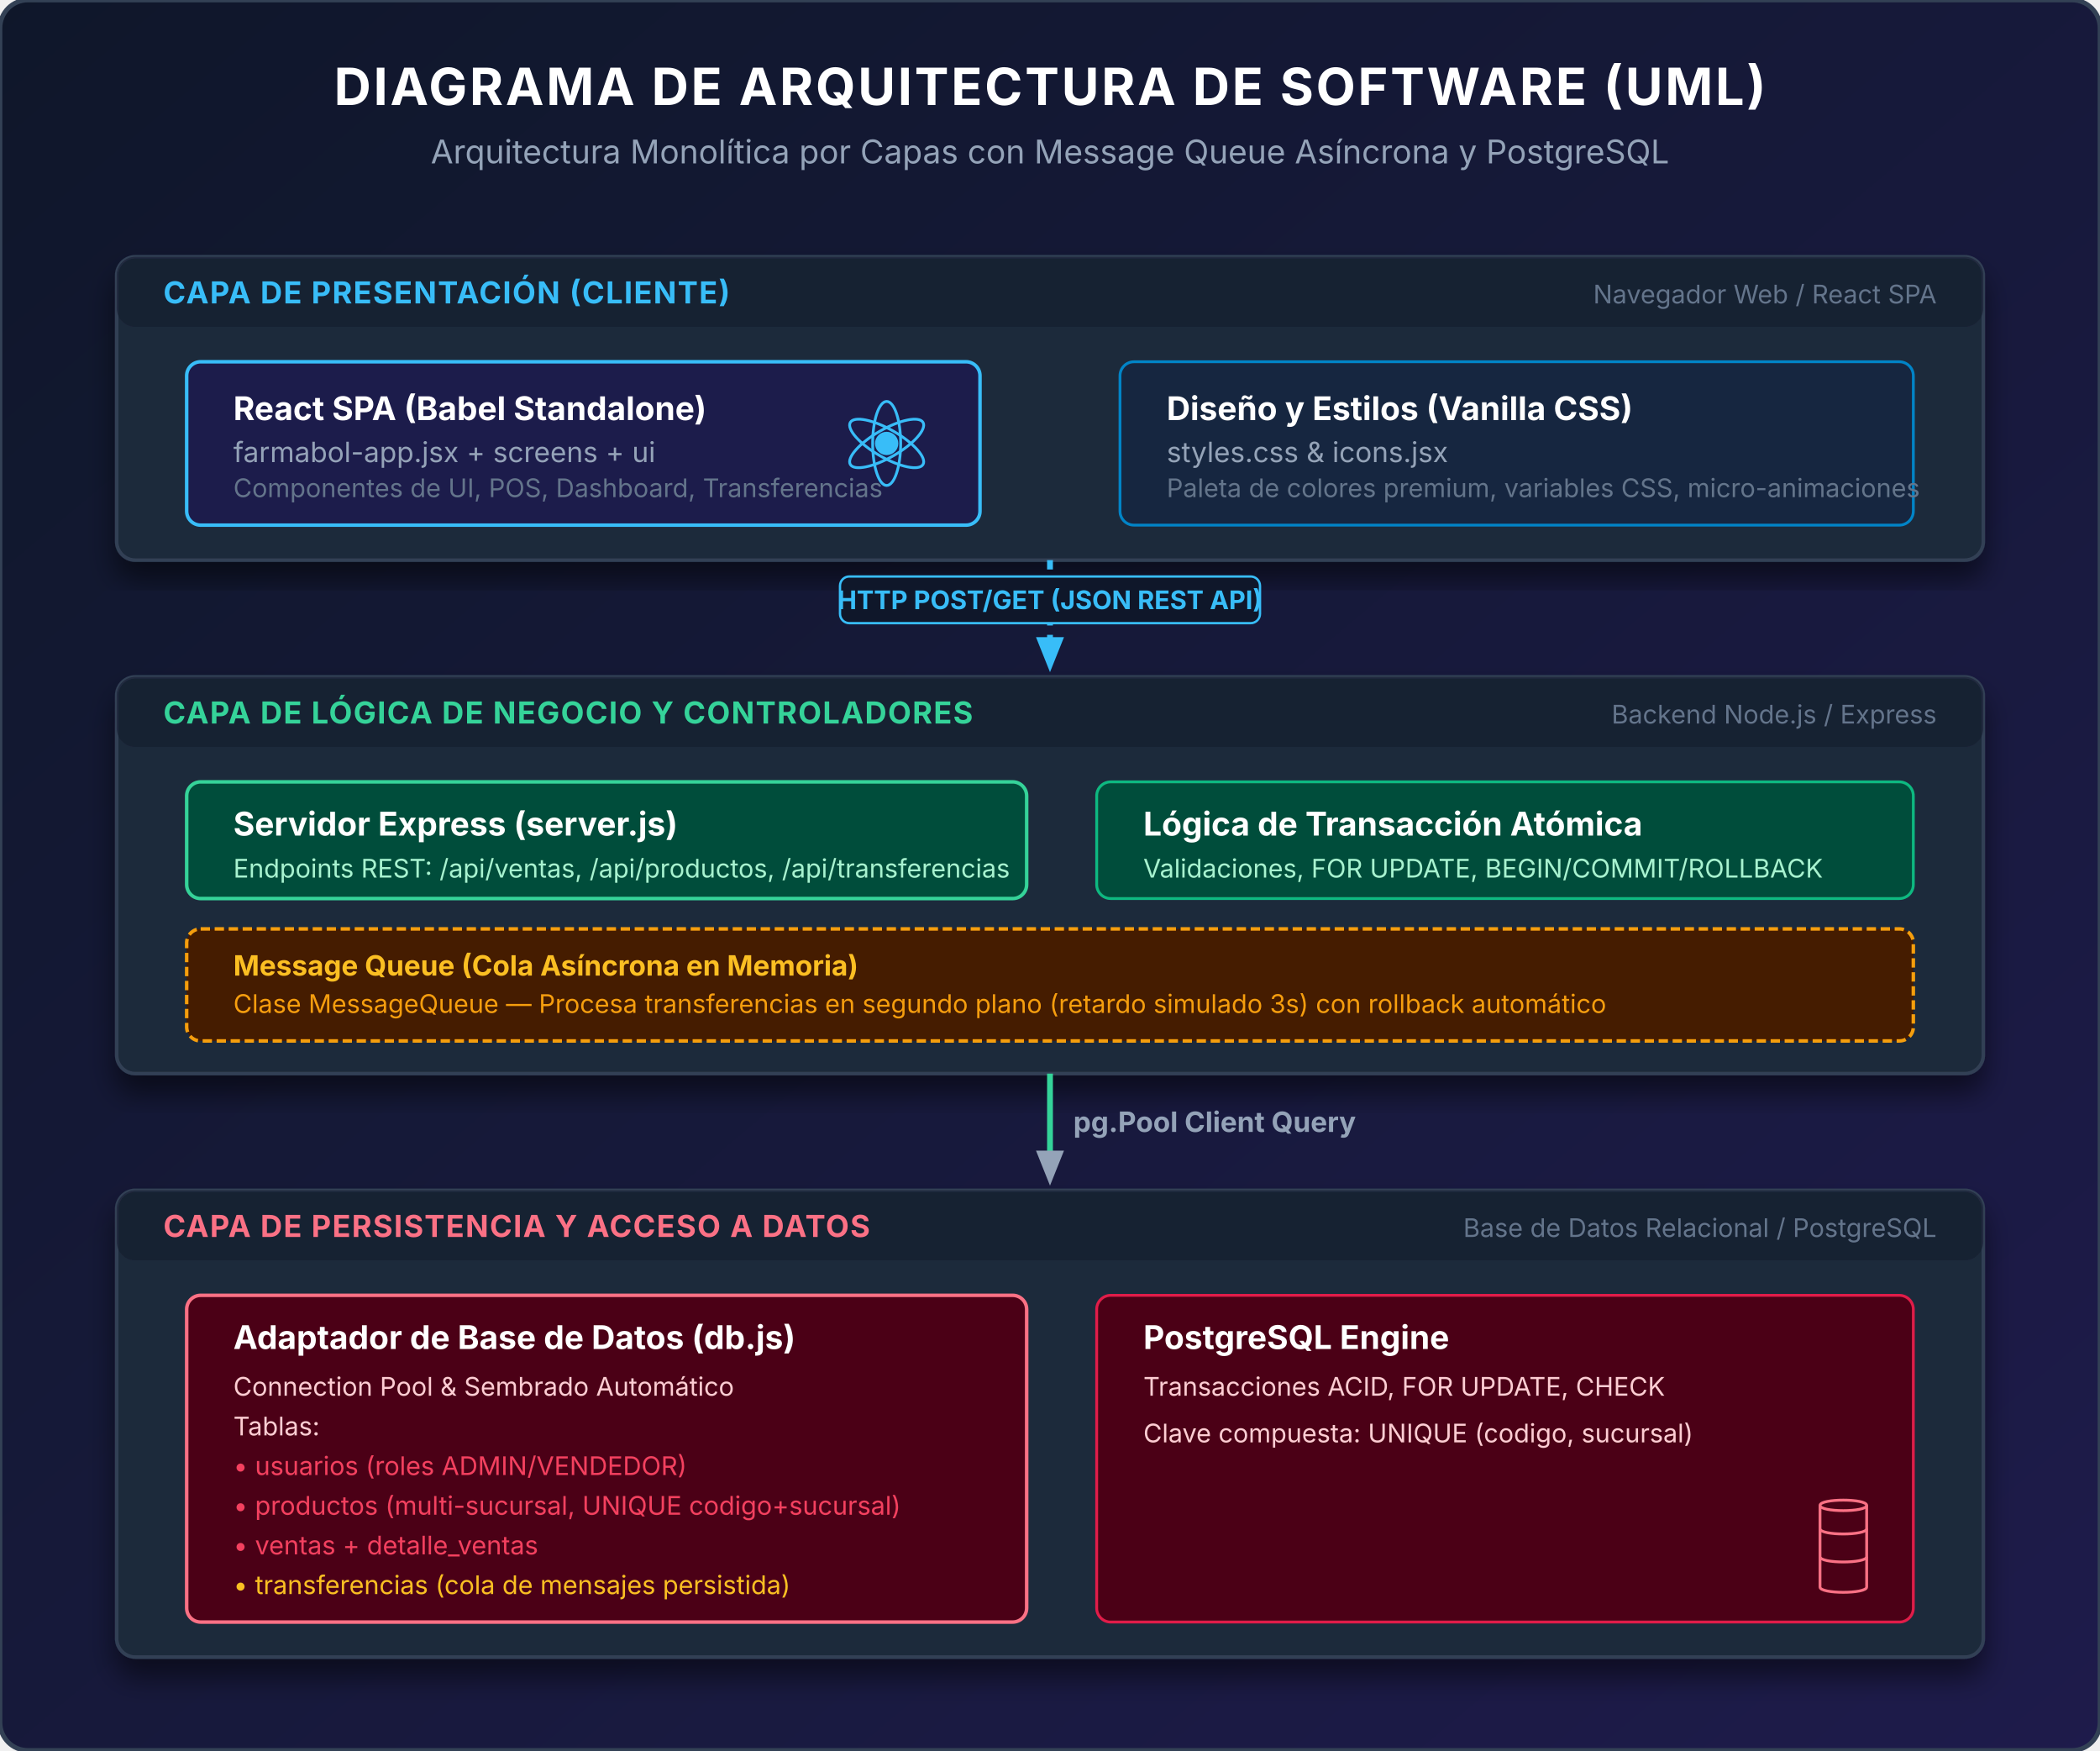
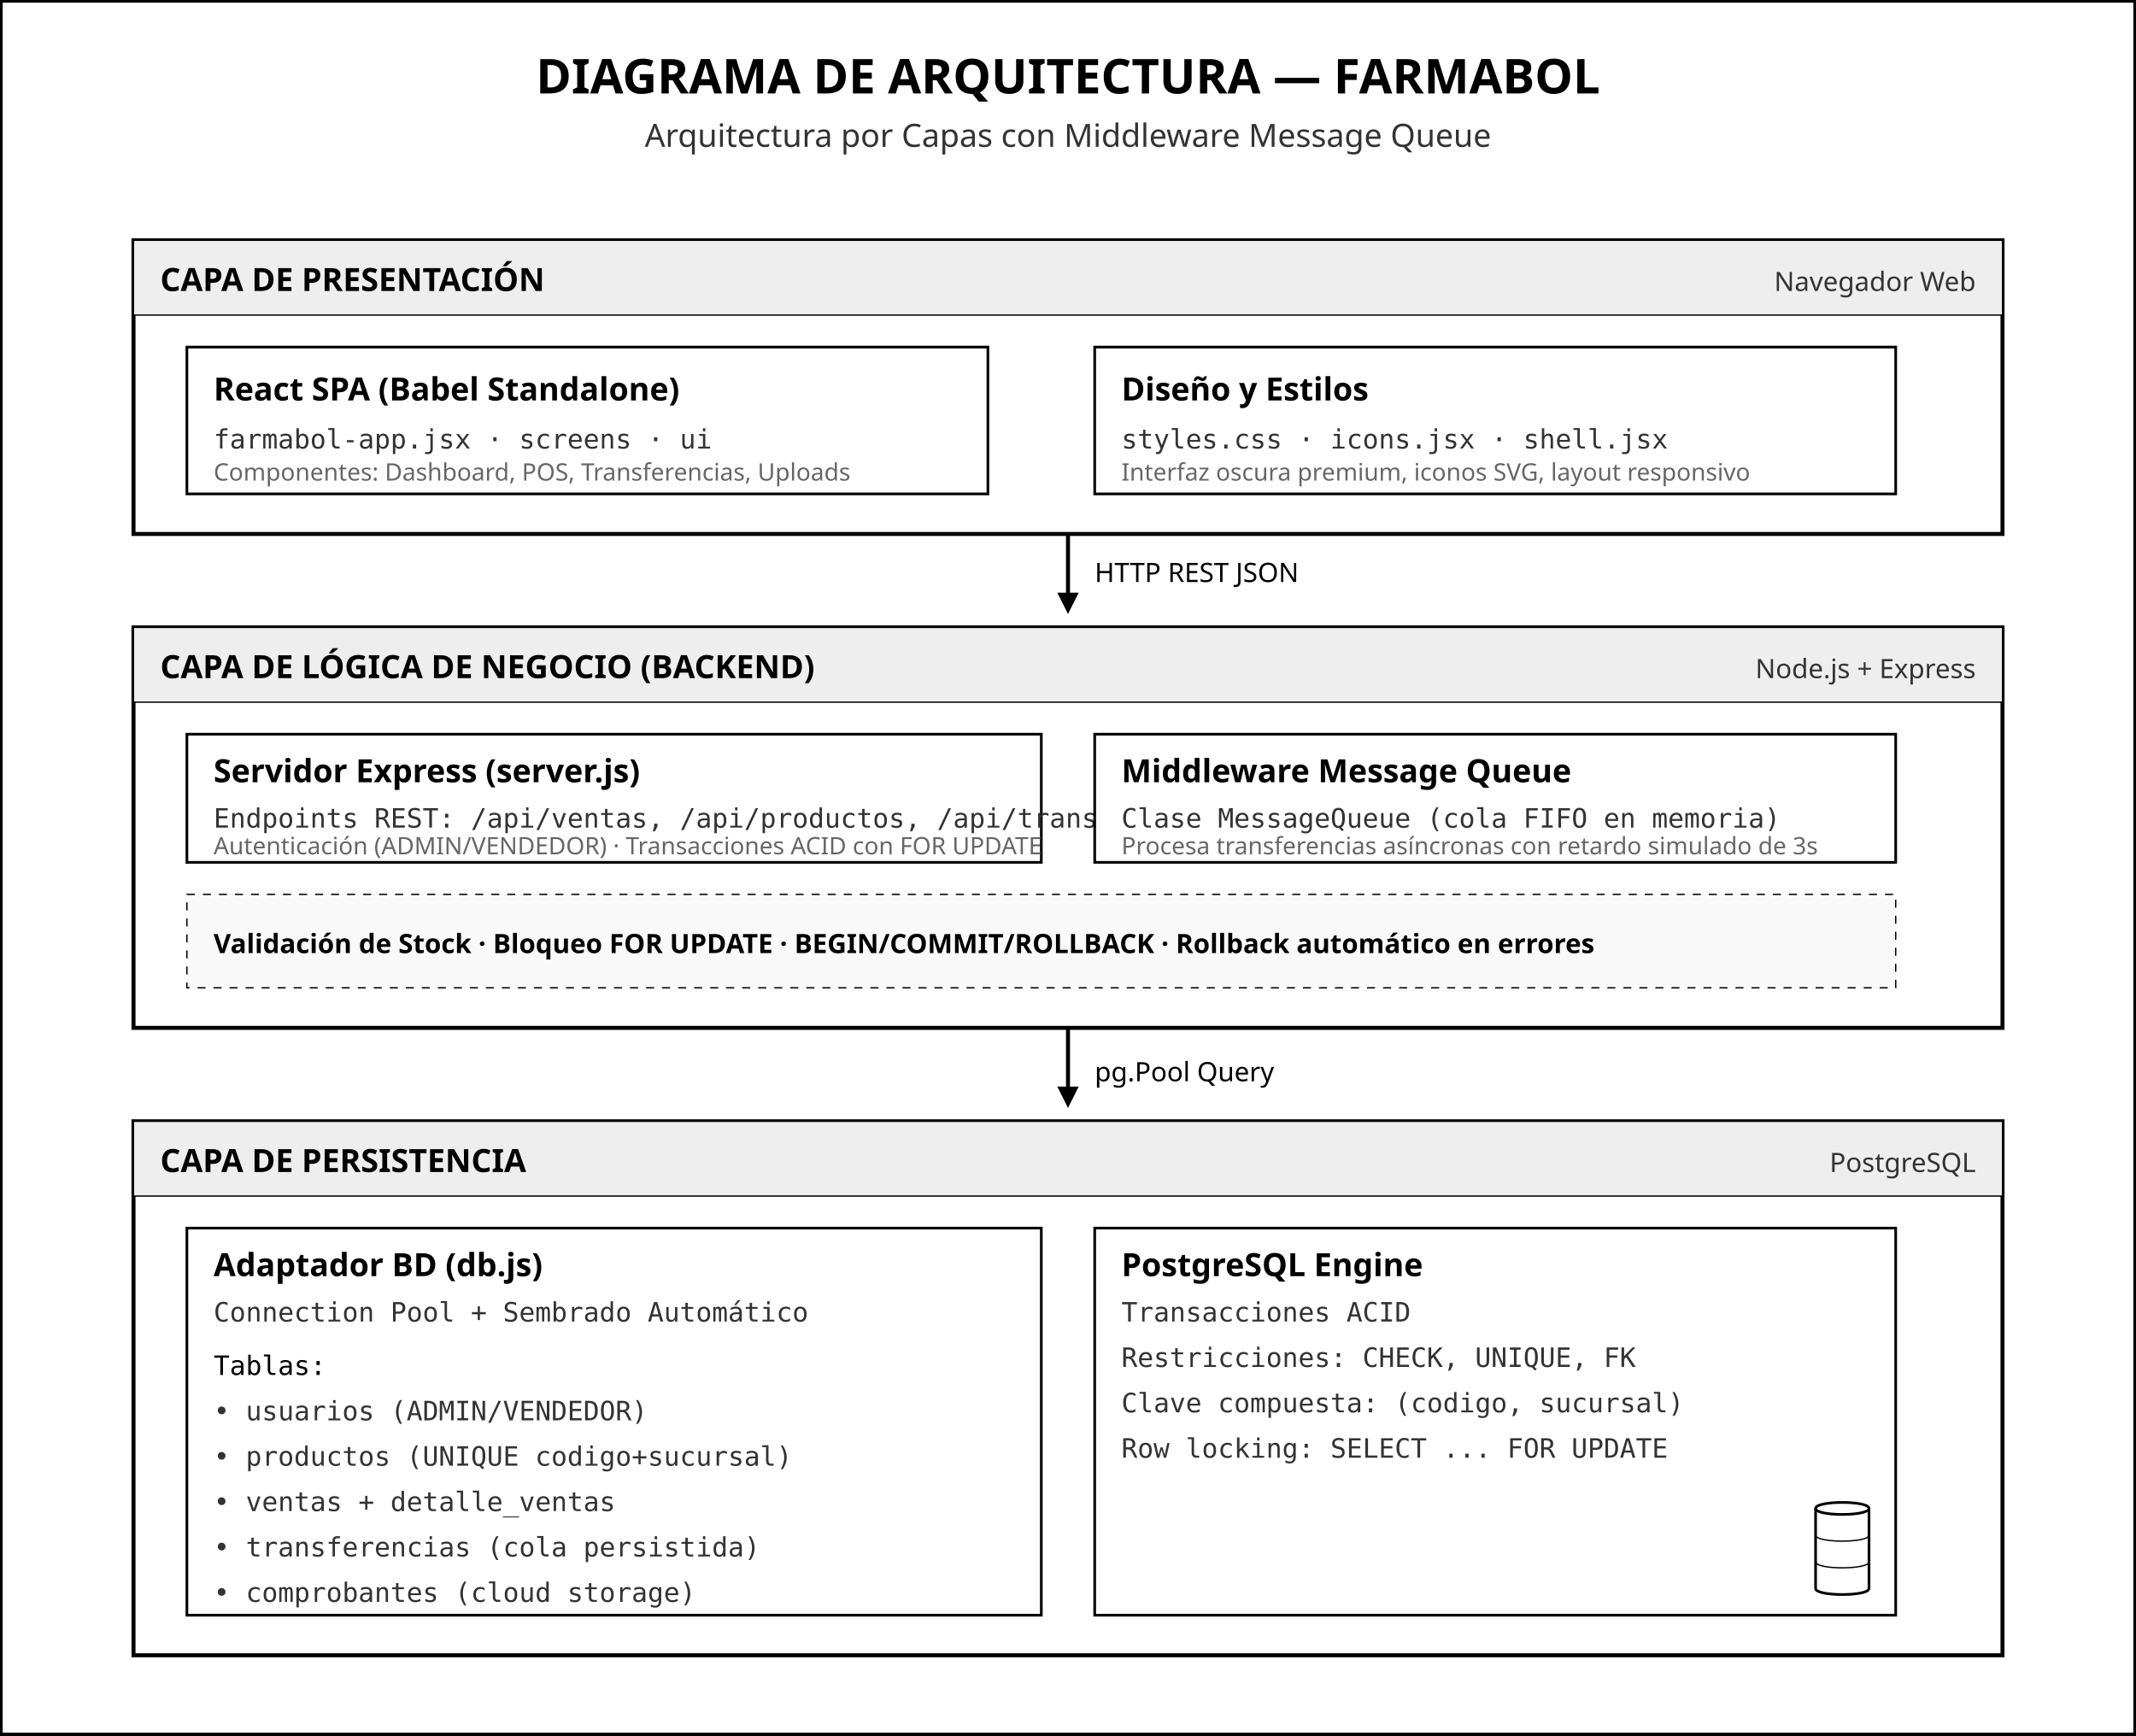
- <svg xmlns="http://www.w3.org/2000/svg" viewBox="0 0 900 750" width="100%" height="100%">
-   <defs>
-     <linearGradient id="bgGrad" x1="0%" y1="0%" x2="100%" y2="100%">
-       <stop offset="0%" stop-color="#0f172a" />
-       <stop offset="100%" stop-color="#1e1b4b" />
-     </linearGradient>
-     <linearGradient id="clientGrad" x1="0%" y1="0%" x2="0%" y2="100%">
-       <stop offset="0%" stop-color="#38bdf8" />
-       <stop offset="100%" stop-color="#0284c7" />
-     </linearGradient>
-     <linearGradient id="serverGrad" x1="0%" y1="0%" x2="0%" y2="100%">
-       <stop offset="0%" stop-color="#34d399" />
-       <stop offset="100%" stop-color="#059669" />
-     </linearGradient>
-     <linearGradient id="mqGrad" x1="0%" y1="0%" x2="0%" y2="100%">
-       <stop offset="0%" stop-color="#f59e0b" />
-       <stop offset="100%" stop-color="#d97706" />
-     </linearGradient>
-     <linearGradient id="dbGrad" x1="0%" y1="0%" x2="0%" y2="100%">
-       <stop offset="0%" stop-color="#fb7185" />
-       <stop offset="100%" stop-color="#e11d48" />
-     </linearGradient>
-     <filter id="dropShadow" x="-10%" y="-10%" width="120%" height="120%">
-       <feDropShadow dx="0" dy="8" stdDeviation="6" flood-color="#000000" flood-opacity="0.5" />
-     </filter>
-     <marker id="arrow" viewBox="0 0 10 10" refX="6" refY="5" markerWidth="6" markerHeight="6" orient="auto-start-reverse">
-       <path d="M 0 1 L 10 5 L 0 9 z" fill="#94a3b8" />
-     </marker>
-     <marker id="arrowActive" viewBox="0 0 10 10" refX="6" refY="5" markerWidth="6" markerHeight="6" orient="auto-start-reverse">
-       <path d="M 0 1 L 10 5 L 0 9 z" fill="#38bdf8" />
-     </marker>
-     <marker id="arrowMq" viewBox="0 0 10 10" refX="6" refY="5" markerWidth="6" markerHeight="6" orient="auto-start-reverse">
-       <path d="M 0 1 L 10 5 L 0 9 z" fill="#f59e0b" />
-     </marker>
-   </defs>
-   <rect width="900" height="750" rx="12" fill="url(#bgGrad)" />
-   <rect width="900" height="750" rx="12" fill="none" stroke="#334155" stroke-width="2" />
-   <text x="450" y="45" text-anchor="middle" fill="#ffffff" font-family="system-ui, -apple-system, sans-serif" font-size="22" font-weight="bold" letter-spacing="1">
-     DIAGRAMA DE ARQUITECTURA DE SOFTWARE (UML)
-   </text>
-   <text x="450" y="70" text-anchor="middle" fill="#94a3b8" font-family="system-ui, -apple-system, sans-serif" font-size="14">
-     Arquitectura Monolítica por Capas con Message Queue Asíncrona y PostgreSQL
-   </text>
-   <g transform="translate(50, 110)" filter="url(#dropShadow)">
-     <rect width="800" height="130" rx="8" fill="#1e293b" stroke="#334155" stroke-width="1.5" />
-     <rect width="800" height="30" rx="8" fill="#0f172a" opacity="0.5" />
-     <text x="20" y="20" fill="#38bdf8" font-family="system-ui, -apple-system, sans-serif" font-size="13" font-weight="bold" letter-spacing="0.5">
-       CAPA DE PRESENTACIÓN (CLIENTE)
-     </text>
-     <text x="780" y="20" text-anchor="end" fill="#64748b" font-family="system-ui, -apple-system, sans-serif" font-size="11">
-       Navegador Web / React SPA
-     </text>
-     <g transform="translate(30, 45)">
-       <rect width="340" height="70" rx="6" fill="#1e1b4b" stroke="#38bdf8" stroke-width="1.5" />
-       <text x="20" y="25" fill="#ffffff" font-family="system-ui, -apple-system, sans-serif" font-size="14" font-weight="bold">React SPA (Babel Standalone)</text>
-       <text x="20" y="43" fill="#94a3b8" font-family="system-ui, -apple-system, sans-serif" font-size="12">farmabol-app.jsx + screens + ui</text>
-       <text x="20" y="58" fill="#64748b" font-family="system-ui, -apple-system, sans-serif" font-size="11">Componentes de UI, POS, Dashboard, Transferencias</text>
-       <circle cx="300" cy="35" r="5" fill="#38bdf8" />
-       <ellipse cx="300" cy="35" rx="18" ry="6" fill="none" stroke="#38bdf8" stroke-width="1.2" transform="rotate(30 300 35)" />
-       <ellipse cx="300" cy="35" rx="18" ry="6" fill="none" stroke="#38bdf8" stroke-width="1.2" transform="rotate(90 300 35)" />
-       <ellipse cx="300" cy="35" rx="18" ry="6" fill="none" stroke="#38bdf8" stroke-width="1.2" transform="rotate(150 300 35)" />
+ <svg xmlns="http://www.w3.org/2000/svg" viewBox="0 0 800 650" width="100%" height="100%">
+   <rect width="800" height="650" fill="#ffffff" stroke="#000000" stroke-width="2" />
+   <text x="400" y="35" text-anchor="middle" fill="#000000" font-family="sans-serif" font-size="18" font-weight="bold">DIAGRAMA DE ARQUITECTURA — FARMABOL</text>
+   <text x="400" y="55" text-anchor="middle" fill="#333333" font-family="sans-serif" font-size="12">Arquitectura por Capas con Middleware Message Queue</text>
+   <g transform="translate(50, 90)">
+     <rect width="700" height="110" fill="#ffffff" stroke="#000000" stroke-width="1.5" />
+     <rect width="700" height="28" fill="#eeeeee" stroke="#000000" stroke-width="0.5" />
+     <text x="10" y="19" fill="#000000" font-family="sans-serif" font-size="12" font-weight="bold">CAPA DE PRESENTACIÓN</text>
+     <text x="690" y="19" text-anchor="end" fill="#333333" font-family="sans-serif" font-size="10">Navegador Web</text>
+     <g transform="translate(20, 40)">
+       <rect width="300" height="55" fill="#ffffff" stroke="#000000" stroke-width="1" />
+       <text x="10" y="20" fill="#000000" font-family="sans-serif" font-size="12" font-weight="bold">React SPA (Babel Standalone)</text>
+       <text x="10" y="38" fill="#333333" font-family="monospace" font-size="10">farmabol-app.jsx · screens · ui</text>
+       <text x="10" y="50" fill="#666666" font-family="sans-serif" font-size="9">Componentes: Dashboard, POS, Transferencias, Uploads</text>
    </g>
-     <g transform="translate(430, 45)">
-       <rect width="340" height="70" rx="6" fill="#18273f" stroke="#0284c7" stroke-width="1.2" />
-       <text x="20" y="25" fill="#ffffff" font-family="system-ui, -apple-system, sans-serif" font-size="14" font-weight="bold">Diseño y Estilos (Vanilla CSS)</text>
-       <text x="20" y="43" fill="#94a3b8" font-family="system-ui, -apple-system, sans-serif" font-size="12">styles.css &amp; icons.jsx</text>
-       <text x="20" y="58" fill="#64748b" font-family="system-ui, -apple-system, sans-serif" font-size="11">Paleta de colores premium, variables CSS, micro-animaciones</text>
+     <g transform="translate(360, 40)">
+       <rect width="300" height="55" fill="#ffffff" stroke="#000000" stroke-width="1" />
+       <text x="10" y="20" fill="#000000" font-family="sans-serif" font-size="12" font-weight="bold">Diseño y Estilos</text>
+       <text x="10" y="38" fill="#333333" font-family="monospace" font-size="10">styles.css · icons.jsx · shell.jsx</text>
+       <text x="10" y="50" fill="#666666" font-family="sans-serif" font-size="9">Interfaz oscura premium, iconos SVG, layout responsivo</text>
    </g>
  </g>
-   <g>
-     <path d="M 450 240 L 450 282" fill="none" stroke="#38bdf8" stroke-width="2.5" marker-end="url(#arrowActive)" stroke-dasharray="4" />
-     <rect x="360" y="247" width="180" height="20" rx="4" fill="#0f172a" stroke="#38bdf8" stroke-width="1" />
-     <text x="450" y="261" text-anchor="middle" fill="#38bdf8" font-family="system-ui, -apple-system, sans-serif" font-size="11" font-weight="bold">HTTP POST/GET (JSON REST API)</text>
-   </g>
-   <g transform="translate(50, 290)" filter="url(#dropShadow)">
-     <rect width="800" height="170" rx="8" fill="#1e293b" stroke="#334155" stroke-width="1.5" />
-     <rect width="800" height="30" rx="8" fill="#0f172a" opacity="0.5" />
-     <text x="20" y="20" fill="#34d399" font-family="system-ui, -apple-system, sans-serif" font-size="13" font-weight="bold" letter-spacing="0.5">
-       CAPA DE LÓGICA DE NEGOCIO Y CONTROLADORES
-     </text>
-     <text x="780" y="20" text-anchor="end" fill="#64748b" font-family="system-ui, -apple-system, sans-serif" font-size="11">
-       Backend Node.js / Express
-     </text>
-     <g transform="translate(30, 45)">
-       <rect width="360" height="50" rx="6" fill="#064e3b" stroke="#34d399" stroke-width="1.5" />
-       <text x="20" y="23" fill="#ffffff" font-family="system-ui, -apple-system, sans-serif" font-size="14" font-weight="bold">Servidor Express (server.js)</text>
-       <text x="20" y="41" fill="#a7f3d0" font-family="system-ui, -apple-system, sans-serif" font-size="11">Endpoints REST: /api/ventas, /api/productos, /api/transferencias</text>
+   <line x1="400" y1="200" x2="400" y2="225" stroke="#000000" stroke-width="1.5" />
+   <polygon points="396,222 400,230 404,222" fill="#000000" />
+   <text x="410" y="218" fill="#000000" font-family="sans-serif" font-size="10">HTTP REST JSON</text>
+   <g transform="translate(50, 235)">
+     <rect width="700" height="150" fill="#ffffff" stroke="#000000" stroke-width="1.5" />
+     <rect width="700" height="28" fill="#eeeeee" stroke="#000000" stroke-width="0.5" />
+     <text x="10" y="19" fill="#000000" font-family="sans-serif" font-size="12" font-weight="bold">CAPA DE LÓGICA DE NEGOCIO (BACKEND)</text>
+     <text x="690" y="19" text-anchor="end" fill="#333333" font-family="sans-serif" font-size="10">Node.js + Express</text>
+     <g transform="translate(20, 40)">
+       <rect width="320" height="48" fill="#ffffff" stroke="#000000" stroke-width="1" />
+       <text x="10" y="18" fill="#000000" font-family="sans-serif" font-size="12" font-weight="bold">Servidor Express (server.js)</text>
+       <text x="10" y="35" fill="#333333" font-family="monospace" font-size="10">Endpoints REST: /api/ventas, /api/productos, /api/transferencias</text>
+       <text x="10" y="45" fill="#666666" font-family="sans-serif" font-size="9">Autenticación (ADMIN/VENDEDOR) · Transacciones ACID con FOR UPDATE</text>
    </g>
-     <g transform="translate(420, 45)">
-       <rect width="350" height="50" rx="6" fill="#064e3b" stroke="#10b981" stroke-width="1.2" />
-       <text x="20" y="23" fill="#ffffff" font-family="system-ui, -apple-system, sans-serif" font-size="14" font-weight="bold">Lógica de Transacción Atómica</text>
-       <text x="20" y="41" fill="#a7f3d0" font-family="system-ui, -apple-system, sans-serif" font-size="11">Validaciones, FOR UPDATE, BEGIN/COMMIT/ROLLBACK</text>
+     <g transform="translate(360, 40)">
+       <rect width="300" height="48" fill="#ffffff" stroke="#000000" stroke-width="1" />
+       <text x="10" y="18" fill="#000000" font-family="sans-serif" font-size="12" font-weight="bold">Middleware Message Queue</text>
+       <text x="10" y="35" fill="#333333" font-family="monospace" font-size="10">Clase MessageQueue (cola FIFO en memoria)</text>
+       <text x="10" y="45" fill="#666666" font-family="sans-serif" font-size="9">Procesa transferencias asíncronas con retardo simulado de 3s</text>
    </g>
-     <g transform="translate(30, 108)">
-       <rect width="740" height="48" rx="6" fill="#451a03" stroke="#f59e0b" stroke-width="1.5" stroke-dasharray="4 2" />
-       <text x="20" y="20" fill="#fbbf24" font-family="system-ui, -apple-system, sans-serif" font-size="12" font-weight="bold">Message Queue (Cola Asíncrona en Memoria)</text>
-       <text x="20" y="36" fill="#f59e0b" font-family="system-ui, -apple-system, sans-serif" font-size="11">Clase MessageQueue — Procesa transferencias en segundo plano (retardo simulado 3s) con rollback automático</text>
+     <g transform="translate(20, 100)">
+       <rect width="640" height="35" fill="#f9f9f9" stroke="#000000" stroke-width="0.5" stroke-dasharray="3 3" />
+       <text x="10" y="22" fill="#000000" font-family="sans-serif" font-size="10" font-weight="bold">Validación de Stock · Bloqueo FOR UPDATE · BEGIN/COMMIT/ROLLBACK · Rollback automático en errores</text>
    </g>
  </g>
-   <g>
-     <path d="M 450 460 L 450 502" fill="none" stroke="#34d399" stroke-width="2.5" marker-end="url(#arrow)" />
-     <text x="460" y="485" fill="#94a3b8" font-family="system-ui, -apple-system, sans-serif" font-size="12" font-weight="bold">pg.Pool Client Query</text>
-   </g>
-   <g transform="translate(50, 510)" filter="url(#dropShadow)">
-     <rect width="800" height="200" rx="8" fill="#1e293b" stroke="#334155" stroke-width="1.5" />
-     <rect width="800" height="30" rx="8" fill="#0f172a" opacity="0.5" />
-     <text x="20" y="20" fill="#fb7185" font-family="system-ui, -apple-system, sans-serif" font-size="13" font-weight="bold" letter-spacing="0.5">
-       CAPA DE PERSISTENCIA Y ACCESO A DATOS
-     </text>
-     <text x="780" y="20" text-anchor="end" fill="#64748b" font-family="system-ui, -apple-system, sans-serif" font-size="11">
-       Base de Datos Relacional / PostgreSQL
-     </text>
-     <g transform="translate(30, 45)">
-       <rect width="360" height="140" rx="6" fill="#4c0519" stroke="#fb7185" stroke-width="1.5" />
-       <text x="20" y="23" fill="#ffffff" font-family="system-ui, -apple-system, sans-serif" font-size="14" font-weight="bold">Adaptador de Base de Datos (db.js)</text>
-       <text x="20" y="43" fill="#fecdd3" font-family="system-ui, -apple-system, sans-serif" font-size="11">Connection Pool &amp; Sembrado Automático</text>
-       <text x="20" y="60" fill="#fecdd3" font-family="system-ui, -apple-system, sans-serif" font-size="11">Tablas:</text>
-       <text x="20" y="77" fill="#f43f5e" font-family="system-ui, -apple-system, sans-serif" font-size="11">• usuarios (roles ADMIN/VENDEDOR)</text>
-       <text x="20" y="94" fill="#f43f5e" font-family="system-ui, -apple-system, sans-serif" font-size="11">• productos (multi-sucursal, UNIQUE codigo+sucursal)</text>
-       <text x="20" y="111" fill="#f43f5e" font-family="system-ui, -apple-system, sans-serif" font-size="11">• ventas + detalle_ventas</text>
-       <text x="20" y="128" fill="#fbbf24" font-family="system-ui, -apple-system, sans-serif" font-size="11">• transferencias (cola de mensajes persistida)</text>
+   <line x1="400" y1="385" x2="400" y2="410" stroke="#000000" stroke-width="1.5" />
+   <polygon points="396,407 400,415 404,407" fill="#000000" />
+   <text x="410" y="405" fill="#000000" font-family="sans-serif" font-size="10">pg.Pool Query</text>
+   <g transform="translate(50, 420)">
+     <rect width="700" height="200" fill="#ffffff" stroke="#000000" stroke-width="1.5" />
+     <rect width="700" height="28" fill="#eeeeee" stroke="#000000" stroke-width="0.5" />
+     <text x="10" y="19" fill="#000000" font-family="sans-serif" font-size="12" font-weight="bold">CAPA DE PERSISTENCIA</text>
+     <text x="690" y="19" text-anchor="end" fill="#333333" font-family="sans-serif" font-size="10">PostgreSQL</text>
+     <g transform="translate(20, 40)">
+       <rect width="320" height="145" fill="#ffffff" stroke="#000000" stroke-width="1" />
+       <text x="10" y="18" fill="#000000" font-family="sans-serif" font-size="12" font-weight="bold">Adaptador BD (db.js)</text>
+       <text x="10" y="35" fill="#333333" font-family="monospace" font-size="10">Connection Pool + Sembrado Automático</text>
+       <text x="10" y="55" fill="#000000" font-family="monospace" font-size="10">Tablas:</text>
+       <text x="10" y="72" fill="#333333" font-family="monospace" font-size="10">• usuarios (ADMIN/VENDEDOR)</text>
+       <text x="10" y="89" fill="#333333" font-family="monospace" font-size="10">• productos (UNIQUE codigo+sucursal)</text>
+       <text x="10" y="106" fill="#333333" font-family="monospace" font-size="10">• ventas + detalle_ventas</text>
+       <text x="10" y="123" fill="#333333" font-family="monospace" font-size="10">• transferencias (cola persistida)</text>
+       <text x="10" y="140" fill="#333333" font-family="monospace" font-size="10">• comprobantes (cloud storage)</text>
    </g>
-     <g transform="translate(420, 45)">
-       <rect width="350" height="140" rx="6" fill="#4c0519" stroke="#e11d48" stroke-width="1.2" />
-       <text x="20" y="23" fill="#ffffff" font-family="system-ui, -apple-system, sans-serif" font-size="14" font-weight="bold">PostgreSQL Engine</text>
-       <text x="20" y="43" fill="#fecdd3" font-family="system-ui, -apple-system, sans-serif" font-size="11">Transacciones ACID, FOR UPDATE, CHECK</text>
-       <text x="20" y="63" fill="#fecdd3" font-family="system-ui, -apple-system, sans-serif" font-size="11">Clave compuesta: UNIQUE (codigo, sucursal)</text>
-       <path d="M 310 90 C 310 87, 330 87, 330 90 C 330 93, 310 93, 310 90" fill="none" stroke="#fb7185" stroke-width="1.2" />
-       <path d="M 310 90 L 310 125 C 310 128, 330 128, 330 125 L 330 90" fill="none" stroke="#fb7185" stroke-width="1.2" />
-       <path d="M 310 100 C 310 103, 330 103, 330 100" fill="none" stroke="#fb7185" stroke-width="1.2" />
-       <path d="M 310 112 C 310 115, 330 115, 330 112" fill="none" stroke="#fb7185" stroke-width="1.2" />
+     <g transform="translate(360, 40)">
+       <rect width="300" height="145" fill="#ffffff" stroke="#000000" stroke-width="1" />
+       <text x="10" y="18" fill="#000000" font-family="sans-serif" font-size="12" font-weight="bold">PostgreSQL Engine</text>
+       <text x="10" y="35" fill="#333333" font-family="monospace" font-size="10">Transacciones ACID</text>
+       <text x="10" y="52" fill="#333333" font-family="monospace" font-size="10">Restricciones: CHECK, UNIQUE, FK</text>
+       <text x="10" y="69" fill="#333333" font-family="monospace" font-size="10">Clave compuesta: (codigo, sucursal)</text>
+       <text x="10" y="86" fill="#333333" font-family="monospace" font-size="10">Row locking: SELECT ... FOR UPDATE</text>
+       <path d="M 270 105 C 270 102, 290 102, 290 105 C 290 108, 270 108, 270 105" fill="none" stroke="#000000" stroke-width="1" />
+       <path d="M 270 105 L 270 135 C 270 138, 290 138, 290 135 L 290 105" fill="none" stroke="#000000" stroke-width="1" />
+       <path d="M 270 115 C 270 118, 290 118, 290 115" fill="none" stroke="#000000" stroke-width="0.5" />
+       <path d="M 270 125 C 270 128, 290 128, 290 125" fill="none" stroke="#000000" stroke-width="0.5" />
    </g>
  </g>
</svg>
